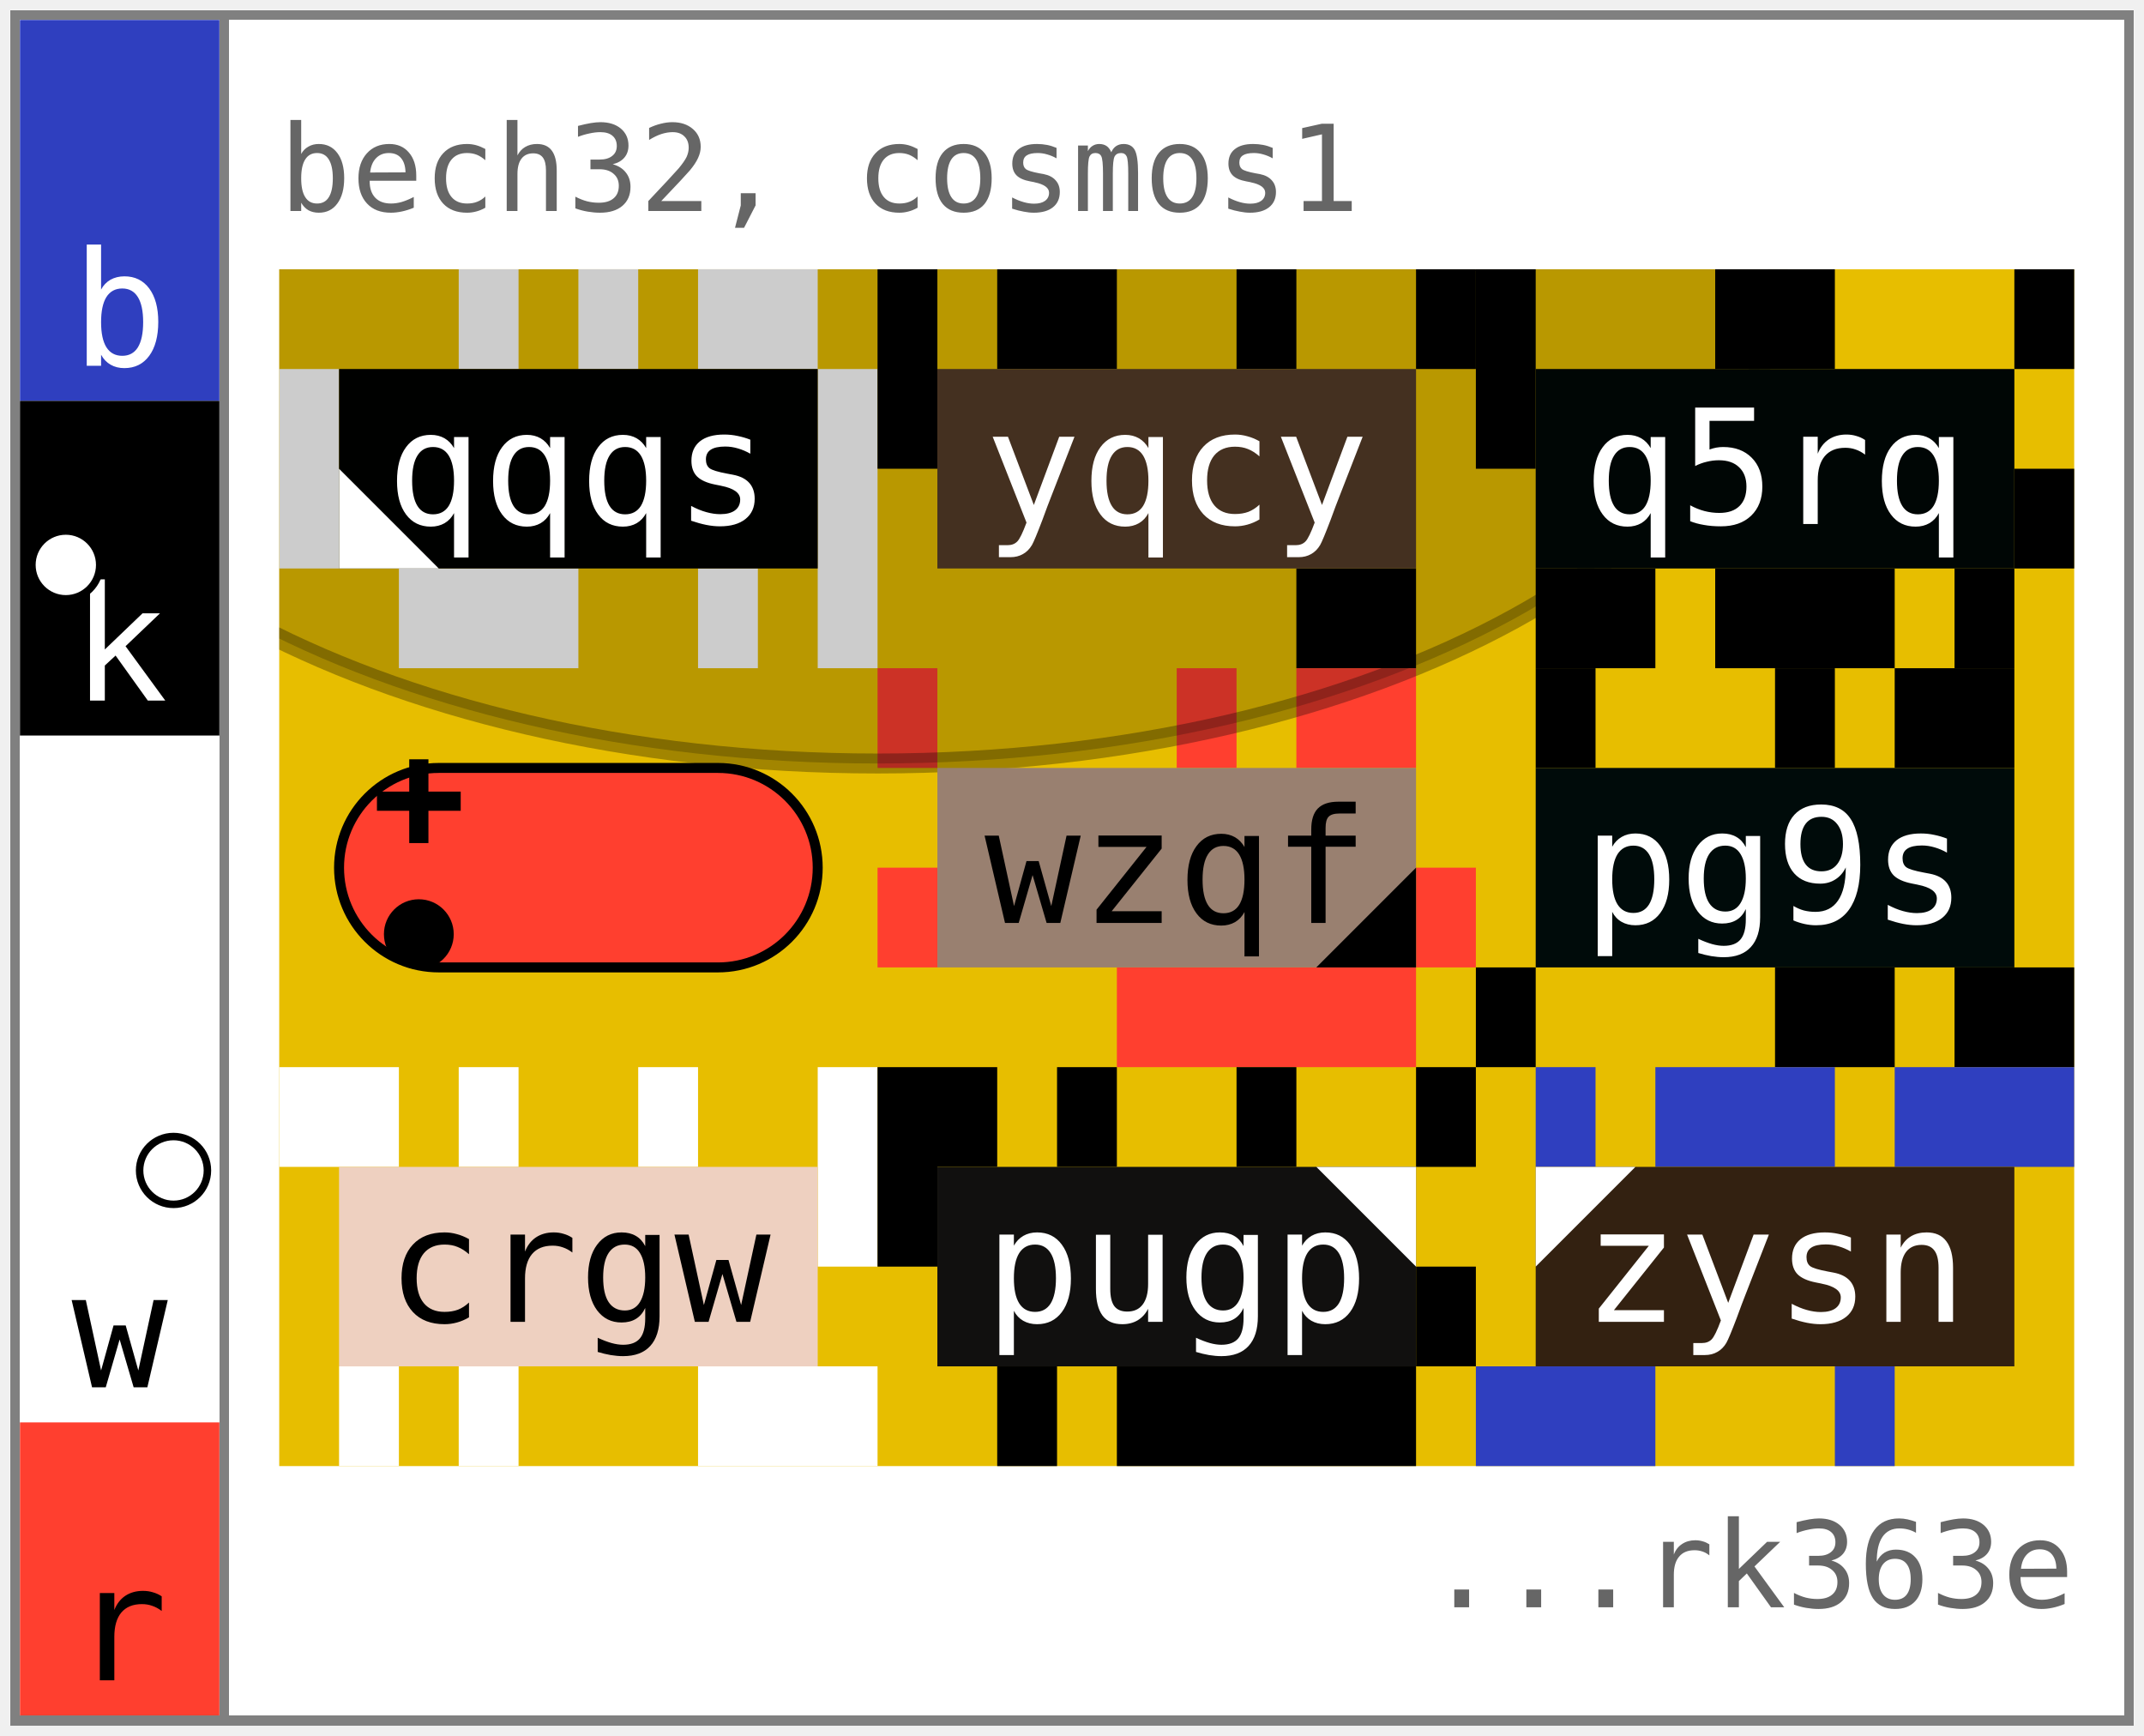
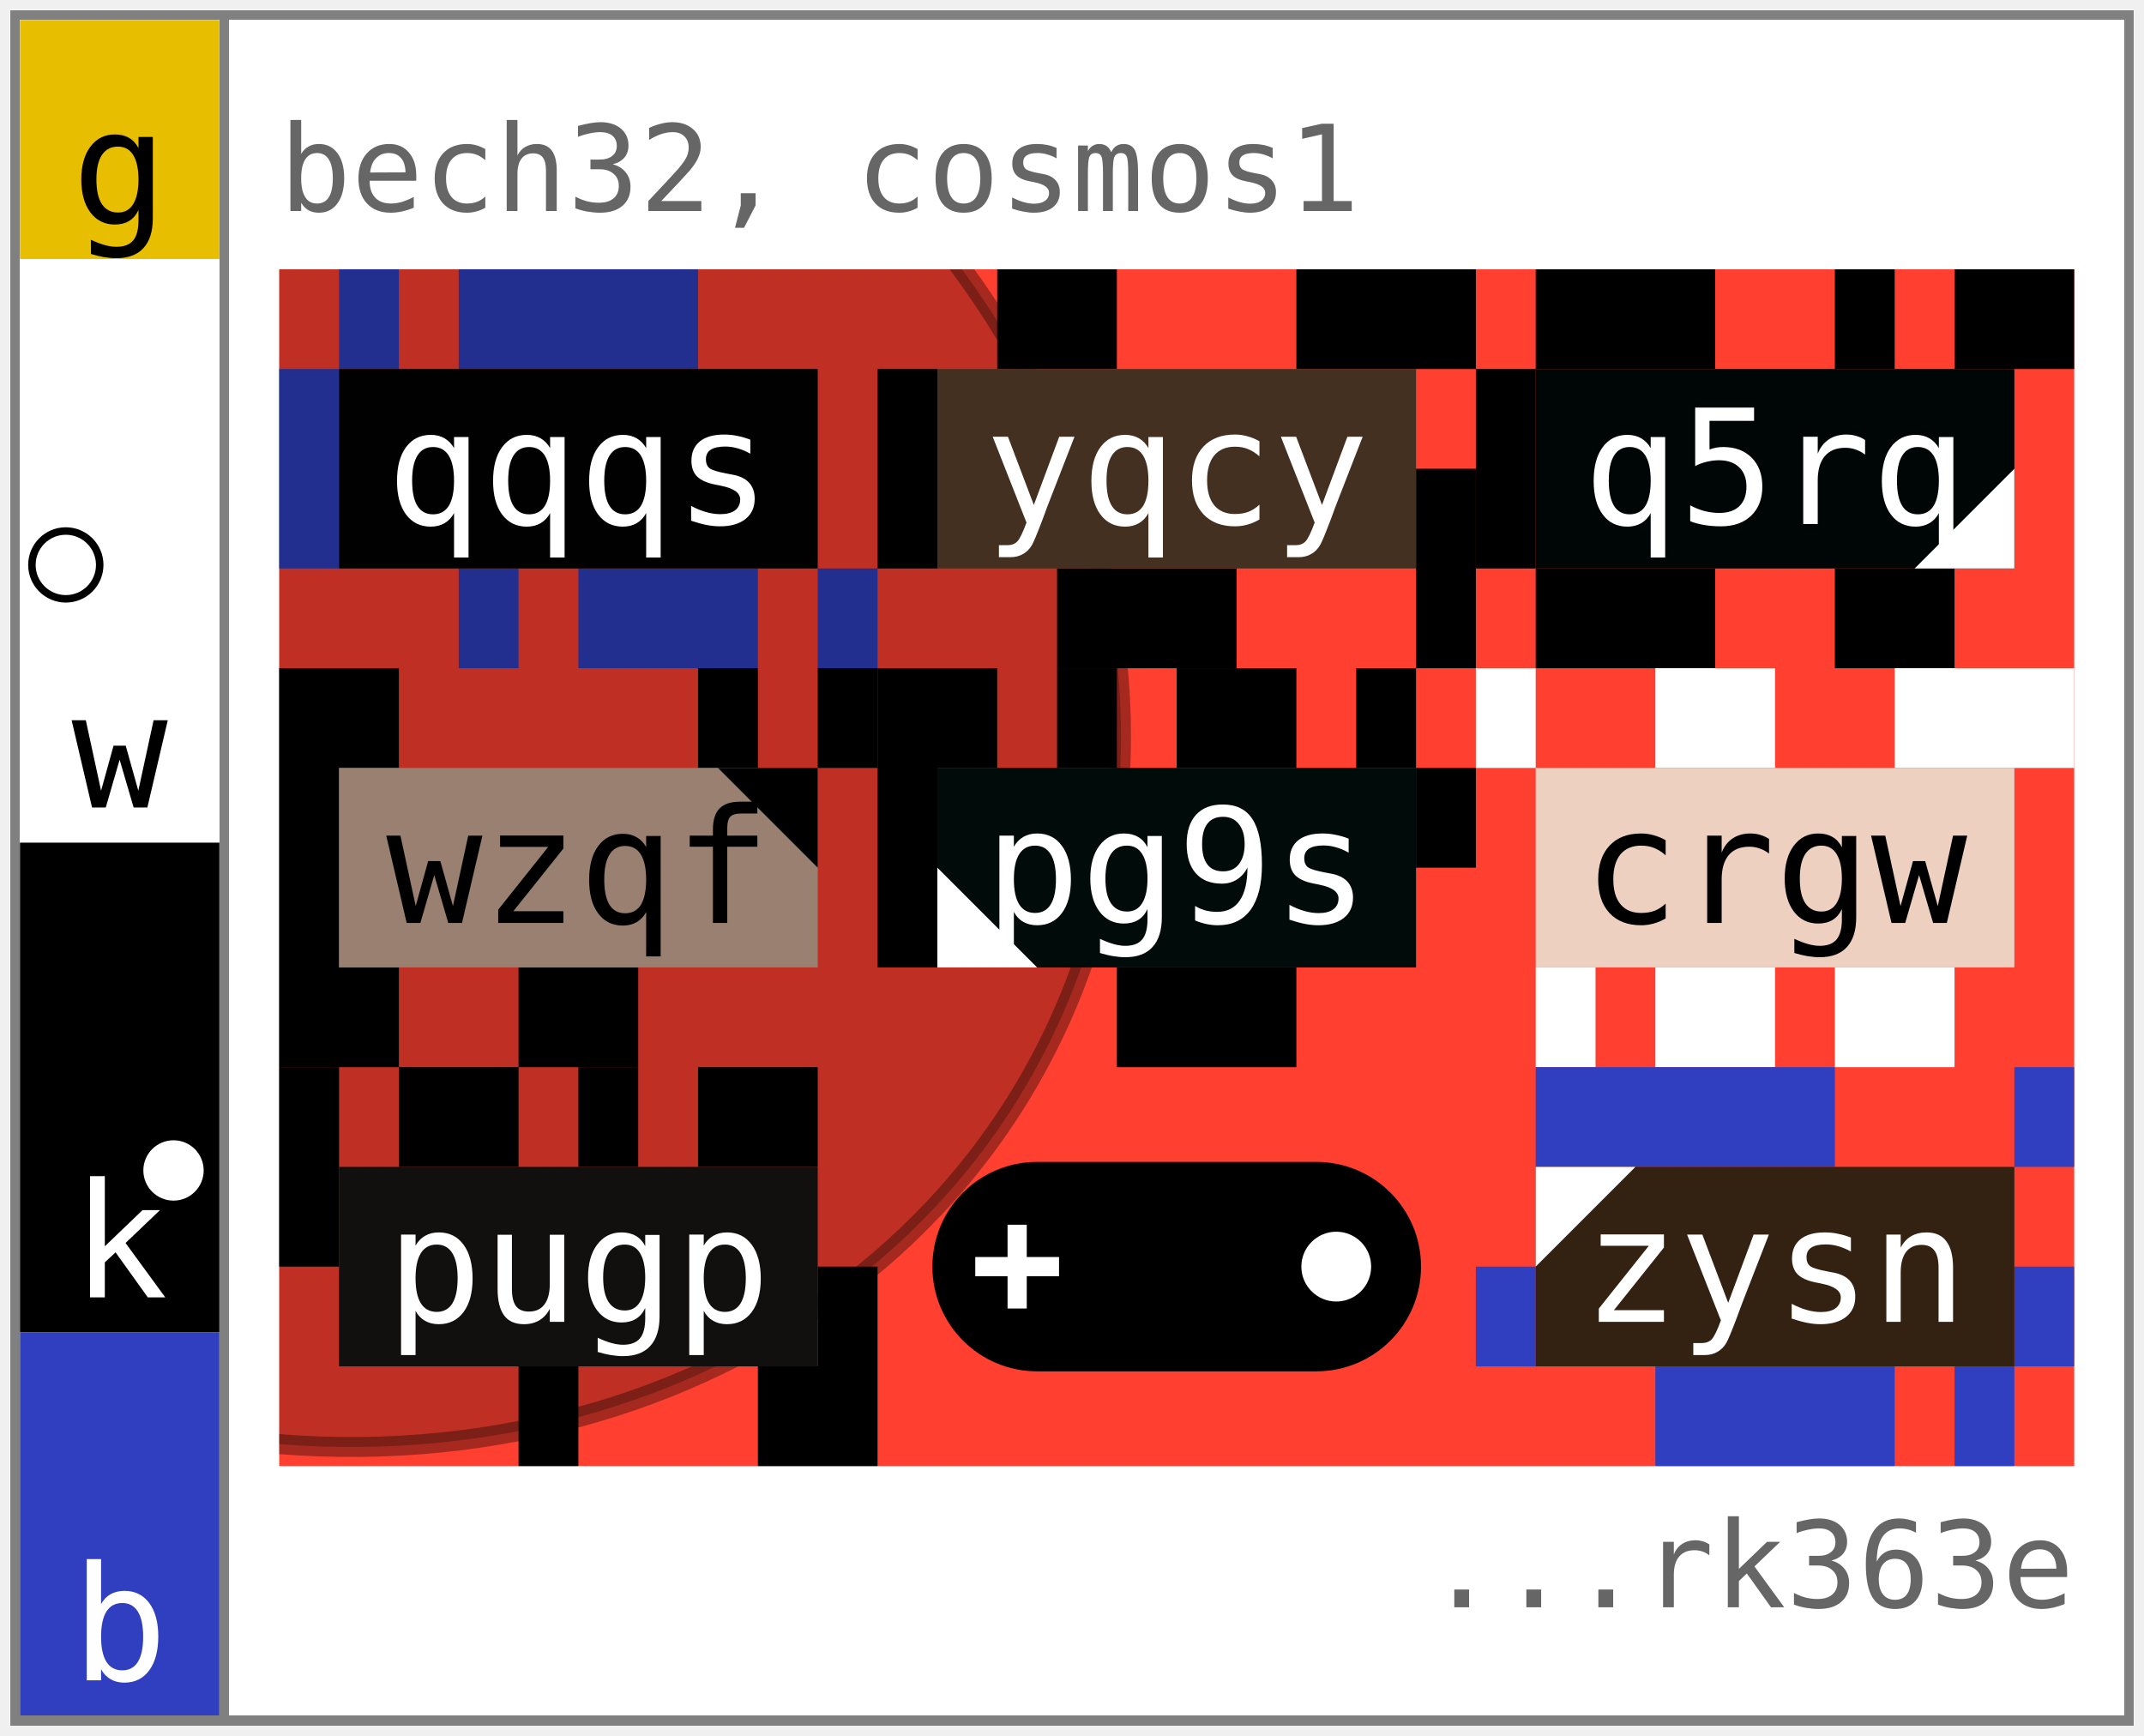
- <svg xmlns="http://www.w3.org/2000/svg" width="215" height="174" viewBox="0 0 215 174" font-family="&quot;JetBrains Mono&quot;, &quot;Menlo&quot;, &quot;Consolas&quot;, &quot;DejaVu Sans Mono&quot;, &quot;Liberation Mono&quot;, &quot;Roboto Mono&quot;, &quot;Noto Sans Mono&quot;, monospace" data-entviz-version="v15" data-entviz-lib="0.15.2" data-input-bytes="45" data-cols="3" data-rows="3" data-encoding="bech32" data-scheme="bech32" data-role="address" data-size-basis="decoded" data-entropy-type="bech32" data-size-bits="160" data-qualifiers="{&quot;hrp&quot;:&quot;cosmos&quot;}" data-parts="[{&quot;text&quot;:&quot;cosmos1&quot;,&quot;bind&quot;:&quot;none&quot;},{&quot;text&quot;:&quot;qqqsyqcyq5rqwzqfpg9scrgwpugpzysn&quot;,&quot;bind&quot;:&quot;core&quot;},{&quot;text&quot;:&quot;rk363e&quot;,&quot;bind&quot;:&quot;none&quot;}]">
+ <svg xmlns="http://www.w3.org/2000/svg" width="215" height="174" viewBox="0 0 215 174" font-family="&quot;JetBrains Mono&quot;, &quot;Menlo&quot;, &quot;Consolas&quot;, &quot;DejaVu Sans Mono&quot;, &quot;Liberation Mono&quot;, &quot;Roboto Mono&quot;, &quot;Noto Sans Mono&quot;, monospace" data-entviz-version="v16" data-entviz-lib="0.16.0" data-input-bytes="45" data-cols="3" data-rows="3" data-encoding="bech32" data-scheme="bech32" data-role="address" data-size-basis="decoded" data-entropy-type="bech32" data-size-bits="160" data-qualifiers="{&quot;hrp&quot;:&quot;cosmos&quot;}" data-parts="[{&quot;text&quot;:&quot;cosmos1&quot;,&quot;bind&quot;:&quot;fold&quot;},{&quot;text&quot;:&quot;qqqsyqcyq5rqwzqfpg9scrgwpugpzysn&quot;,&quot;bind&quot;:&quot;core&quot;},{&quot;text&quot;:&quot;rk363e&quot;,&quot;bind&quot;:&quot;none&quot;}]">
  <defs>
-     <clipPath id="grid-clip-ce5da880624d9baa-3x3">
+     <clipPath id="grid-clip-c5d07ac71b8cdcc3-3x3">
      <rect x="28" y="27" width="180" height="120" />
    </clipPath>
  </defs>
  <rect x="1" y="1" width="213" height="172" fill="#ffffff" />
  <g data-channel="grid">
-     <rect x="28" y="27" width="180" height="120" fill="#e7be00" />
+     <rect x="28" y="27" width="180" height="120" fill="#ff3f2f" />
    <g>
-       <path fill="#ffffff" d="M46 27h6v10h-6zM58 27h6v10h-6zM70 27h6v10h-6zM76 27h6v10h-6zM82 37h6v10h-6zM82 47h6v10h-6zM82 57h6v10h-6zM70 57h6v10h-6zM52 57h6v10h-6zM46 57h6v10h-6zM40 57h6v10h-6zM28 47h6v10h-6zM28 37h6v10h-6z" />
-       <path fill="#000000" d="M88 27h6v10h-6zM100 27h6v10h-6zM106 27h6v10h-6zM124 27h6v10h-6zM142 27h6v10h-6zM136 57h6v10h-6zM130 57h6v10h-6zM88 37h6v10h-6z" />
-       <path fill="#000000" d="M148 27h6v10h-6zM172 27h6v10h-6zM178 27h6v10h-6zM202 27h6v10h-6zM202 47h6v10h-6zM196 57h6v10h-6zM184 57h6v10h-6zM178 57h6v10h-6zM172 57h6v10h-6zM160 57h6v10h-6zM154 57h6v10h-6zM148 37h6v10h-6z" />
-       <path fill="#ff3f2f" d="M88 67h6v10h-6zM118 67h6v10h-6zM130 67h6v10h-6zM136 67h6v10h-6zM142 87h6v10h-6zM136 97h6v10h-6zM130 97h6v10h-6zM124 97h6v10h-6zM118 97h6v10h-6zM112 97h6v10h-6zM88 87h6v10h-6z" />
-       <path fill="#000000" d="M154 67h6v10h-6zM178 67h6v10h-6zM190 67h6v10h-6zM196 67h6v10h-6zM202 97h6v10h-6zM196 97h6v10h-6zM184 97h6v10h-6zM178 97h6v10h-6zM148 97h6v10h-6z" />
-       <path fill="#ffffff" d="M28 107h6v10h-6zM34 107h6v10h-6zM46 107h6v10h-6zM64 107h6v10h-6zM82 107h6v10h-6zM82 117h6v10h-6zM82 137h6v10h-6zM76 137h6v10h-6zM70 137h6v10h-6zM46 137h6v10h-6zM34 137h6v10h-6z" />
-       <path fill="#000000" d="M88 107h6v10h-6zM94 107h6v10h-6zM106 107h6v10h-6zM124 107h6v10h-6zM142 107h6v10h-6zM142 127h6v10h-6zM136 137h6v10h-6zM130 137h6v10h-6zM124 137h6v10h-6zM118 137h6v10h-6zM112 137h6v10h-6zM100 137h6v10h-6zM88 117h6v10h-6z" />
-       <path fill="#2f3fbf" d="M154 107h6v10h-6zM166 107h6v10h-6zM172 107h6v10h-6zM178 107h6v10h-6zM190 107h6v10h-6zM196 107h6v10h-6zM202 107h6v10h-6zM184 137h6v10h-6zM160 137h6v10h-6zM154 137h6v10h-6zM148 137h6v10h-6z" />
+       <path fill="#2f3fbf" d="M34 27h6v10h-6zM46 27h6v10h-6zM52 27h6v10h-6zM58 27h6v10h-6zM64 27h6v10h-6zM82 57h6v10h-6zM70 57h6v10h-6zM64 57h6v10h-6zM58 57h6v10h-6zM46 57h6v10h-6zM28 47h6v10h-6zM28 37h6v10h-6z" />
+       <path fill="#000000" d="M100 27h6v10h-6zM106 27h6v10h-6zM130 27h6v10h-6zM136 27h6v10h-6zM142 27h6v10h-6zM142 47h6v10h-6zM142 57h6v10h-6zM118 57h6v10h-6zM112 57h6v10h-6zM106 57h6v10h-6zM88 47h6v10h-6zM88 37h6v10h-6z" />
+       <path fill="#000000" d="M154 27h6v10h-6zM160 27h6v10h-6zM166 27h6v10h-6zM184 27h6v10h-6zM196 27h6v10h-6zM202 27h6v10h-6zM190 57h6v10h-6zM184 57h6v10h-6zM166 57h6v10h-6zM160 57h6v10h-6zM154 57h6v10h-6zM148 47h6v10h-6zM148 37h6v10h-6z" />
+       <path fill="#000000" d="M28 67h6v10h-6zM34 67h6v10h-6zM70 67h6v10h-6zM82 67h6v10h-6zM58 97h6v10h-6zM52 97h6v10h-6zM34 97h6v10h-6zM28 97h6v10h-6zM28 87h6v10h-6zM28 77h6v10h-6z" />
+       <path fill="#000000" d="M88 67h6v10h-6zM94 67h6v10h-6zM106 67h6v10h-6zM118 67h6v10h-6zM124 67h6v10h-6zM136 67h6v10h-6zM142 77h6v10h-6zM124 97h6v10h-6zM118 97h6v10h-6zM112 97h6v10h-6zM88 87h6v10h-6zM88 77h6v10h-6z" />
+       <path fill="#ffffff" d="M148 67h6v10h-6zM166 67h6v10h-6zM172 67h6v10h-6zM190 67h6v10h-6zM196 67h6v10h-6zM202 67h6v10h-6zM190 97h6v10h-6zM184 97h6v10h-6zM172 97h6v10h-6zM166 97h6v10h-6zM154 97h6v10h-6z" />
+       <path fill="#000000" d="M28 107h6v10h-6zM40 107h6v10h-6zM46 107h6v10h-6zM58 107h6v10h-6zM70 107h6v10h-6zM76 107h6v10h-6zM82 127h6v10h-6zM82 137h6v10h-6zM76 137h6v10h-6zM52 137h6v10h-6zM28 117h6v10h-6z" />
+       <path fill="#2f3fbf" d="M154 107h6v10h-6zM160 107h6v10h-6zM166 107h6v10h-6zM172 107h6v10h-6zM178 107h6v10h-6zM202 107h6v10h-6zM202 127h6v10h-6zM196 137h6v10h-6zM184 137h6v10h-6zM178 137h6v10h-6zM172 137h6v10h-6zM166 137h6v10h-6zM148 127h6v10h-6z" />
    </g>
-     <g clip-path="url(#grid-clip-ce5da880624d9baa-3x3)" data-channel="ellipse" data-ellipse-anchor-x="88" data-ellipse-anchor-y="27" data-ellipse-rx="90.283" data-ellipse-ry="49.554" data-ellipse-rotation-deg="0">
-       <ellipse cx="88" cy="27" rx="90.283" ry="49.554" transform="rotate(0 88 27)" fill="#000000" stroke="#000000" fill-opacity="0.2" stroke-opacity="0.3" stroke-width="2" />
+     <g clip-path="url(#grid-clip-c5d07ac71b8cdcc3-3x3)" data-channel="ellipse" data-ellipse-anchor-x="28" data-ellipse-anchor-y="67" data-ellipse-rx="85.882" data-ellipse-ry="76.427" data-ellipse-rotation-deg="24">
+       <ellipse cx="28" cy="67" rx="85.882" ry="76.427" transform="rotate(24 28 67)" fill="#000000" stroke="#000000" fill-opacity="0.25" stroke-opacity="0.35" stroke-width="2" />
    </g>
    <g>
-       <g data-channel="cell" data-cell-index="0" data-cell-row="0" data-cell-col="0" data-surround-bits="0xce5da8" data-edge-color="#ffffff" data-cell-quartile="4">
+       <g data-channel="cell" data-cell-index="0" data-cell-row="0" data-cell-col="0" data-surround-bits="0xc5d07a" data-edge-color="#2f3fbf">
        <rect x="34" y="37" width="48" height="20" fill="#000100" />
        <text x="58" y="47" fill="#ffffff" font-size="16" text-anchor="middle" dominant-baseline="central">qqqs</text>
-         <polygon points="34,57 34,47 44,57" fill="#ffffff" />
      </g>
-       <g data-channel="cell" data-cell-index="1" data-cell-row="0" data-cell-col="1" data-surround-bits="0x80624d" data-edge-color="#000000">
+       <g data-channel="cell" data-cell-index="1" data-cell-row="0" data-cell-col="1" data-surround-bits="0xc71b8c" data-edge-color="#000000">
        <rect x="94" y="37" width="48" height="20" fill="#443020" />
        <text x="118" y="47" fill="#ffffff" font-size="16" text-anchor="middle" dominant-baseline="central">yqcy</text>
      </g>
-       <g data-channel="cell" data-cell-index="2" data-cell-row="0" data-cell-col="2" data-surround-bits="0x9baa31" data-edge-color="#000000">
+       <g data-channel="cell" data-cell-index="2" data-cell-row="0" data-cell-col="2" data-surround-bits="0xdcc34e" data-edge-color="#000000" data-cell-quartile="3">
        <rect x="154" y="37" width="48" height="20" fill="#000605" />
        <text x="178" y="47" fill="#ffffff" font-size="16" text-anchor="middle" dominant-baseline="central">q5rq</text>
+         <polygon points="202,57 202,47 192,57" fill="#ffffff" />
      </g>
-       <g data-channel="cell" data-cell-index="3" data-cell-row="1" data-cell-col="0" data-cell-blank="true" data-cell-blank-map="true">
-         <rect x="34" y="77" width="48" height="20" rx="10" ry="10" fill="#ff3f2f" stroke="#000000" stroke-width="1" />
-         <circle cx="42" cy="93.667" r="3.5" fill="#000000" data-blank-map-min="2,0" />
-         <path d="M 37.8,80.333 H 46.2 M 42,76.133 V 84.533" fill="none" stroke="#000000" stroke-width="1.925" stroke-linecap="butt" data-blank-map-max="0,0" />
+       <g data-channel="cell" data-cell-index="3" data-cell-row="1" data-cell-col="0" data-surround-bits="0xf30283" data-edge-color="#000000" data-cell-quartile="2">
+         <rect x="34" y="77" width="48" height="20" fill="#998070" />
+         <text x="58" y="87" fill="#000000" font-size="16" text-anchor="middle" dominant-baseline="central">wzqf</text>
+         <polygon points="82,77 72,77 82,87" fill="#000000" />
      </g>
-       <g data-channel="cell" data-cell-index="4" data-cell-row="1" data-cell-col="1" data-surround-bits="0x43e9a1" data-edge-color="#ff3f2f" data-cell-quartile="3">
-         <rect x="94" y="77" width="48" height="20" fill="#998070" />
-         <text x="118" y="87" fill="#000000" font-size="16" text-anchor="middle" dominant-baseline="central">wzqf</text>
-         <polygon points="142,97 142,87 132,97" fill="#000000" />
+       <g data-channel="cell" data-cell-index="4" data-cell-row="1" data-cell-col="1" data-surround-bits="0xc3856b" data-edge-color="#000000" data-cell-quartile="4">
+         <rect x="94" y="77" width="48" height="20" fill="#000b0a" />
+         <text x="118" y="87" fill="#ffffff" font-size="16" text-anchor="middle" dominant-baseline="central">pg9s</text>
+         <polygon points="94,97 94,87 104,97" fill="#ffffff" />
      </g>
-       <g data-channel="cell" data-cell-index="5" data-cell-row="1" data-cell-col="2" data-surround-bits="0x21b1a2" data-edge-color="#000000">
-         <rect x="154" y="77" width="48" height="20" fill="#000b0a" />
-         <text x="178" y="87" fill="#ffffff" font-size="16" text-anchor="middle" dominant-baseline="central">pg9s</text>
+       <g data-channel="cell" data-cell-index="5" data-cell-row="1" data-cell-col="2" data-surround-bits="0x16c399" data-edge-color="#ffffff">
+         <rect x="154" y="77" width="48" height="20" fill="#eed0c0" />
+         <text x="178" y="87" fill="#000000" font-size="16" text-anchor="middle" dominant-baseline="central">crgw</text>
      </g>
-       <g data-channel="cell" data-cell-index="6" data-cell-row="2" data-cell-col="0" data-surround-bits="0x14764b" data-edge-color="#ffffff">
-         <rect x="34" y="117" width="48" height="20" fill="#eed0c0" />
-         <text x="58" y="127" fill="#000000" font-size="16" text-anchor="middle" dominant-baseline="central">crgw</text>
+       <g data-channel="cell" data-cell-index="6" data-cell-row="2" data-cell-col="0" data-surround-bits="0x8239ad" data-edge-color="#000000">
+         <rect x="34" y="117" width="48" height="20" fill="#11100f" />
+         <text x="58" y="127" fill="#ffffff" font-size="16" text-anchor="middle" dominant-baseline="central">pugp</text>
      </g>
-       <g data-channel="cell" data-cell-index="7" data-cell-row="2" data-cell-col="1" data-surround-bits="0x8bea4b" data-edge-color="#000000" data-cell-quartile="2">
-         <rect x="94" y="117" width="48" height="20" fill="#11100f" />
-         <text x="118" y="127" fill="#ffffff" font-size="16" text-anchor="middle" dominant-baseline="central">pugp</text>
-         <polygon points="142,117 132,117 142,127" fill="#ffffff" />
+       <g data-channel="cell" data-cell-index="7" data-cell-row="2" data-cell-col="1" data-cell-blank="true" data-cell-blank-map="true">
+         <rect x="94" y="117" width="48" height="20" rx="10" ry="10" fill="#000000" stroke="#000000" stroke-width="1" />
+         <circle cx="134" cy="127" r="3.5" fill="#ffffff" data-blank-map-min="1,2" />
+         <path d="M 97.8,127 H 106.2 M 102,122.8 V 131.2" fill="none" stroke="#ffffff" stroke-width="1.925" stroke-linecap="butt" data-blank-map-max="1,0" />
      </g>
-       <g data-channel="cell" data-cell-index="8" data-cell-row="2" data-cell-col="2" data-surround-bits="0x3883ba" data-edge-color="#2f3fbf" data-cell-quartile="1">
+       <g data-channel="cell" data-cell-index="8" data-cell-row="2" data-cell-col="2" data-surround-bits="0x47aa3e" data-edge-color="#2f3fbf" data-cell-quartile="1">
        <rect x="154" y="117" width="48" height="20" fill="#332111" />
        <text x="178" y="127" fill="#ffffff" font-size="16" text-anchor="middle" dominant-baseline="central">zysn</text>
        <polygon points="154,117 164,117 154,127" fill="#ffffff" />
      </g>
    </g>
  </g>
  <g data-channel="color-bar" data-bar-slots="14" data-bar-marker-left="4" data-bar-marker-right="9">
-     <g data-color-bar-rank="0" data-color-bar-band="B">
-       <rect x="2" y="2" width="20" height="38.195" fill="#2f3fbf" />
-       <text x="12" y="36.675" fill="#ffffff" font-size="16" text-anchor="middle" data-color-bar-letter="true">b</text>
+     <g data-color-bar-rank="0" data-color-bar-band="G">
+       <rect x="2" y="2" width="20" height="23.97" fill="#e7be00" />
+       <text x="12" y="22.45" fill="#000000" font-size="16" text-anchor="middle" data-color-bar-letter="true">g</text>
    </g>
-     <g data-color-bar-rank="1" data-color-bar-band="K">
-       <rect x="2" y="40.195" width="20" height="33.571" fill="#000000" />
-       <text x="12" y="70.246" fill="#ffffff" font-size="16" text-anchor="middle" data-color-bar-letter="true">k</text>
+     <g data-color-bar-rank="1" data-color-bar-band="W">
+       <rect x="2" y="25.97" width="20" height="58.52" fill="#ffffff" />
+       <text x="12" y="80.97" fill="#000000" font-size="16" text-anchor="middle" data-color-bar-letter="true">w</text>
    </g>
-     <g data-color-bar-rank="2" data-color-bar-band="W">
-       <rect x="2" y="73.766" width="20" height="68.855" fill="#ffffff" />
-       <text x="12" y="139.1" fill="#000000" font-size="16" text-anchor="middle" data-color-bar-letter="true">w</text>
+     <g data-color-bar-rank="2" data-color-bar-band="K">
+       <rect x="2" y="84.49" width="20" height="49.115" fill="#000000" />
+       <text x="12" y="130.085" fill="#ffffff" font-size="16" text-anchor="middle" data-color-bar-letter="true">k</text>
    </g>
-     <g data-color-bar-rank="3" data-color-bar-band="R">
-       <rect x="2" y="142.62" width="20" height="29.38" fill="#ff3f2f" />
-       <text x="12" y="168.48" fill="#000000" font-size="16" text-anchor="middle" data-color-bar-letter="true">r</text>
+     <g data-color-bar-rank="3" data-color-bar-band="B">
+       <rect x="2" y="133.605" width="20" height="38.395" fill="#2f3fbf" />
+       <text x="12" y="168.48" fill="#ffffff" font-size="16" text-anchor="middle" data-color-bar-letter="true">b</text>
    </g>
    <circle cx="6.6" cy="56.643" r="3.4" fill="#ffffff" stroke="#000000" stroke-width="0.75" data-bar-marker="left" />
    <circle cx="17.4" cy="117.357" r="3.4" fill="#ffffff" stroke="#000000" stroke-width="0.75" data-bar-marker="right" />
  </g>
  <g data-channel="label-top">
    <text x="28" y="17" fill="#666666" font-size="12" dominant-baseline="central">bech32, cosmos1</text>
  </g>
  <g data-channel="label-bottom">
    <text x="208" y="157" fill="#666666" font-size="12" text-anchor="end" dominant-baseline="central">...rk363e</text>
  </g>
  <line x1="1" y1="1.5" x2="214" y2="1.5" stroke="#808080" stroke-width="1" shape-rendering="crispEdges" />
  <line x1="213.5" y1="1" x2="213.5" y2="173" stroke="#808080" stroke-width="1" shape-rendering="crispEdges" />
  <line x1="1" y1="172.5" x2="214" y2="172.5" stroke="#808080" stroke-width="1" shape-rendering="crispEdges" />
  <line x1="1.5" y1="1" x2="1.5" y2="173" stroke="#808080" stroke-width="1" shape-rendering="crispEdges" />
  <line x1="22.5" y1="1" x2="22.5" y2="173" stroke="#808080" stroke-width="1" shape-rendering="crispEdges" />
</svg>
